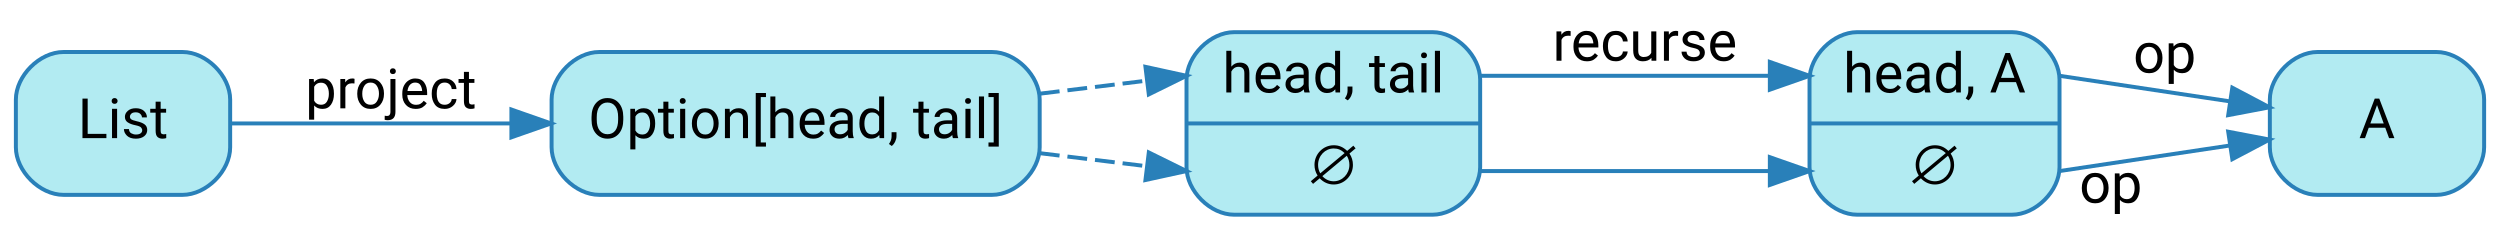
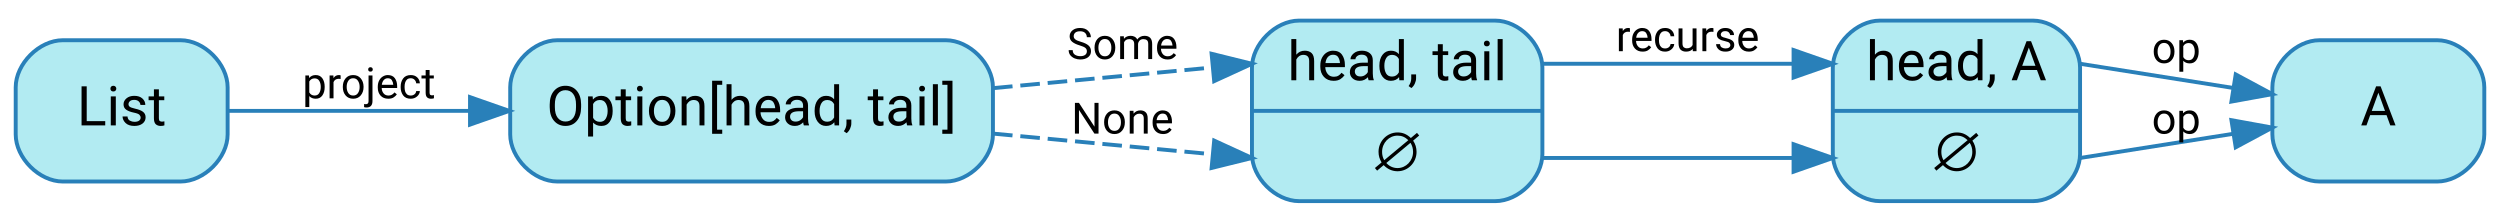
- <svg xmlns="http://www.w3.org/2000/svg" width="630pt" height="59pt" viewBox="0.00 0.00 630.00 58.79">
-   <g id="graph0" class="graph" transform="scale(1 1) rotate(0) translate(4 54.787)">
+ <svg xmlns="http://www.w3.org/2000/svg" width="637pt" height="56pt" viewBox="0.00 0.00 637.00 55.50">
+   <g id="graph0" class="graph" transform="scale(1 1) rotate(0) translate(4 51.5)">
    <g id="node1" class="node">
-       <path fill="#b2ebf2" stroke="#2980b9" d="M307,-.787C307,-.787 357,-.787 357,-.787 363,-.787 369,-6.787 369,-12.787 369,-12.787 369,-34.787 369,-34.787 369,-40.787 363,-46.787 357,-46.787 357,-46.787 307,-46.787 307,-46.787 301,-46.787 295,-40.787 295,-34.787 295,-34.787 295,-12.787 295,-12.787 295,-6.787 301,-.787 307,-.787" />
-       <text text-anchor="middle" x="332" y="-31.587" font-family="Segoe UI,Roboto,Helvetica,Arial,sans-serif" font-size="14.00" fill="#000000">head, tail</text>
-       <polyline fill="none" stroke="#2980b9" points="295,-23.787 369,-23.787 " />
-       <text text-anchor="middle" x="332" y="-8.587" font-family="Segoe UI,Roboto,Helvetica,Arial,sans-serif" font-size="14.00" fill="#000000">∅</text>
+       <path fill="#b2ebf2" stroke="#2980b9" d="M327,-.5C327,-.5 377,-.5 377,-.5 383,-.5 389,-6.5 389,-12.5 389,-12.5 389,-34.5 389,-34.5 389,-40.5 383,-46.5 377,-46.5 377,-46.5 327,-46.5 327,-46.5 321,-46.5 315,-40.5 315,-34.5 315,-34.5 315,-12.5 315,-12.5 315,-6.5 321,-.5 327,-.5" />
+       <text text-anchor="middle" x="352" y="-31.3" font-family="Segoe UI,Roboto,Helvetica,Arial,sans-serif" font-size="14.00" fill="#000000">head, tail</text>
+       <polyline fill="none" stroke="#2980b9" points="315,-23.5 389,-23.5 " />
+       <text text-anchor="middle" x="352" y="-8.3" font-family="Segoe UI,Roboto,Helvetica,Arial,sans-serif" font-size="14.00" fill="#000000">∅</text>
    </g>
    <g id="node2" class="node">
-       <path fill="#b2ebf2" stroke="#2980b9" d="M464,-.787C464,-.787 503,-.787 503,-.787 509,-.787 515,-6.787 515,-12.787 515,-12.787 515,-34.787 515,-34.787 515,-40.787 509,-46.787 503,-46.787 503,-46.787 464,-46.787 464,-46.787 458,-46.787 452,-40.787 452,-34.787 452,-34.787 452,-12.787 452,-12.787 452,-6.787 458,-.787 464,-.787" />
-       <text text-anchor="middle" x="483.5" y="-31.587" font-family="Segoe UI,Roboto,Helvetica,Arial,sans-serif" font-size="14.00" fill="#000000">head, A</text>
-       <polyline fill="none" stroke="#2980b9" points="452,-23.787 515,-23.787 " />
-       <text text-anchor="middle" x="483.5" y="-8.587" font-family="Segoe UI,Roboto,Helvetica,Arial,sans-serif" font-size="14.00" fill="#000000">∅</text>
+       <path fill="#b2ebf2" stroke="#2980b9" d="M475,-.5C475,-.5 514,-.5 514,-.5 520,-.5 526,-6.5 526,-12.5 526,-12.5 526,-34.5 526,-34.5 526,-40.5 520,-46.5 514,-46.5 514,-46.5 475,-46.5 475,-46.5 469,-46.5 463,-40.5 463,-34.5 463,-34.5 463,-12.5 463,-12.5 463,-6.5 469,-.5 475,-.5" />
+       <text text-anchor="middle" x="494.5" y="-31.3" font-family="Segoe UI,Roboto,Helvetica,Arial,sans-serif" font-size="14.00" fill="#000000">head, A</text>
+       <polyline fill="none" stroke="#2980b9" points="463,-23.5 526,-23.5 " />
+       <text text-anchor="middle" x="494.5" y="-8.3" font-family="Segoe UI,Roboto,Helvetica,Arial,sans-serif" font-size="14.00" fill="#000000">∅</text>
    </g>
    <g id="edge4" class="edge">
-       <path fill="none" stroke="#2980b9" d="M369,-35.787C369,-35.787 419.659,-35.787 441.823,-35.787" />
-       <polygon fill="#2980b9" stroke="#2980b9" points="442,-39.287 452,-35.787 442,-32.287 442,-39.287" />
-       <text text-anchor="middle" x="410.5" y="-39.587" font-family="Segoe UI,Roboto,Helvetica,Arial,sans-serif" font-size="14.00" fill="#000000">recurse</text>
+       <path fill="none" stroke="#2980b9" d="M389,-35.5C389,-35.5 432.377,-35.5 452.711,-35.5" />
+       <polygon fill="#2980b9" stroke="#2980b9" points="453,-39 463,-35.5 453,-32 453,-39" />
+       <text text-anchor="middle" x="426" y="-38.7" font-family="Segoe UI,Roboto,Helvetica,Arial,sans-serif" font-size="11.00" fill="#000000">recurse</text>
    </g>
    <g id="edge5" class="edge">
-       <path fill="none" stroke="#2980b9" d="M369,-11.787C369,-11.787 419.659,-11.787 441.823,-11.787" />
-       <polygon fill="#2980b9" stroke="#2980b9" points="442,-15.287 452,-11.787 442,-8.287 442,-15.287" />
+       <path fill="none" stroke="#2980b9" d="M389,-11.5C389,-11.5 432.377,-11.5 452.711,-11.5" />
+       <polygon fill="#2980b9" stroke="#2980b9" points="453,-15 463,-11.5 453,-8 453,-15" />
    </g>
    <g id="node5" class="node">
-       <path fill="#b2ebf2" stroke="#2980b9" d="M610,-41.787C610,-41.787 580,-41.787 580,-41.787 574,-41.787 568,-35.787 568,-29.787 568,-29.787 568,-17.787 568,-17.787 568,-11.787 574,-5.787 580,-5.787 580,-5.787 610,-5.787 610,-5.787 616,-5.787 622,-11.787 622,-17.787 622,-17.787 622,-29.787 622,-29.787 622,-35.787 616,-41.787 610,-41.787" />
-       <text text-anchor="middle" x="595" y="-20.087" font-family="Segoe UI,Roboto,Helvetica,Arial,sans-serif" font-size="14.00" fill="#000000">A</text>
+       <path fill="#b2ebf2" stroke="#2980b9" d="M617,-41.5C617,-41.5 587,-41.5 587,-41.5 581,-41.5 575,-35.5 575,-29.5 575,-29.5 575,-17.5 575,-17.5 575,-11.5 581,-5.5 587,-5.5 587,-5.5 617,-5.5 617,-5.5 623,-5.5 629,-11.5 629,-17.5 629,-17.5 629,-29.5 629,-29.5 629,-35.5 623,-41.5 617,-41.5" />
+       <text text-anchor="middle" x="602" y="-19.8" font-family="Segoe UI,Roboto,Helvetica,Arial,sans-serif" font-size="14.00" fill="#000000">A</text>
    </g>
    <g id="edge6" class="edge">
-       <path fill="none" stroke="#2980b9" d="M515,-35.787C515,-35.787 536.939,-32.496 557.84,-29.361" />
-       <polygon fill="#2980b9" stroke="#2980b9" points="558.545,-32.794 567.916,-27.85 557.507,-25.872 558.545,-32.794" />
-       <text text-anchor="middle" x="541.5" y="-36.587" font-family="Segoe UI,Roboto,Helvetica,Arial,sans-serif" font-size="14.00" fill="#000000">op</text>
+       <path fill="none" stroke="#2980b9" d="M526,-35.5C526,-35.5 545.686,-32.392 565.019,-29.339" />
+       <polygon fill="#2980b9" stroke="#2980b9" points="565.659,-32.781 574.991,-27.765 564.568,-25.867 565.659,-32.781" />
+       <text text-anchor="middle" x="550.5" y="-35.7" font-family="Segoe UI,Roboto,Helvetica,Arial,sans-serif" font-size="11.00" fill="#000000">op</text>
    </g>
    <g id="edge7" class="edge">
-       <path fill="none" stroke="#2980b9" d="M515,-11.787C515,-11.787 536.939,-15.078 557.84,-18.213" />
-       <polygon fill="#2980b9" stroke="#2980b9" points="557.507,-21.702 567.916,-19.724 558.545,-14.78 557.507,-21.702" />
-       <text text-anchor="middle" x="527.92" y="-3.8" font-family="Segoe UI,Roboto,Helvetica,Arial,sans-serif" font-size="14.00" fill="#000000">op</text>
+       <path fill="none" stroke="#2980b9" d="M526,-11.5C526,-11.5 545.686,-14.608 565.019,-17.661" />
+       <polygon fill="#2980b9" stroke="#2980b9" points="564.568,-21.133 574.991,-19.235 565.659,-14.219 564.568,-21.133" />
+       <text text-anchor="middle" x="550.5" y="-17.7" font-family="Segoe UI,Roboto,Helvetica,Arial,sans-serif" font-size="11.00" fill="#000000">op</text>
    </g>
    <g id="node3" class="node">
-       <path fill="#b2ebf2" stroke="#2980b9" d="M246,-41.787C246,-41.787 147,-41.787 147,-41.787 141,-41.787 135,-35.787 135,-29.787 135,-29.787 135,-17.787 135,-17.787 135,-11.787 141,-5.787 147,-5.787 147,-5.787 246,-5.787 246,-5.787 252,-5.787 258,-11.787 258,-17.787 258,-17.787 258,-29.787 258,-29.787 258,-35.787 252,-41.787 246,-41.787" />
-       <text text-anchor="middle" x="196.5" y="-20.087" font-family="Segoe UI,Roboto,Helvetica,Arial,sans-serif" font-size="14.00" fill="#000000">Option[head, tail]</text>
+       <path fill="#b2ebf2" stroke="#2980b9" d="M237,-41.5C237,-41.5 138,-41.5 138,-41.5 132,-41.5 126,-35.5 126,-29.5 126,-29.5 126,-17.5 126,-17.5 126,-11.5 132,-5.5 138,-5.5 138,-5.5 237,-5.5 237,-5.5 243,-5.5 249,-11.5 249,-17.5 249,-17.5 249,-29.5 249,-29.5 249,-35.5 243,-41.5 237,-41.5" />
+       <text text-anchor="middle" x="187.5" y="-19.8" font-family="Segoe UI,Roboto,Helvetica,Arial,sans-serif" font-size="14.00" fill="#000000">Option[head, tail]</text>
    </g>
    <g id="edge2" class="edge">
-       <path fill="none" stroke="#2980b9" stroke-dasharray="5,2" d="M258.042,-31.285C268.464,-32.554 278.101,-33.728 284.92,-34.559" />
-       <polygon fill="#2980b9" stroke="#2980b9" points="284.65,-38.052 295,-35.787 285.497,-31.103 284.65,-38.052" />
+       <path fill="none" stroke="#2980b9" stroke-dasharray="5,2" d="M249.009,-29.289C270.66,-31.327 292.657,-33.397 304.992,-34.558" />
+       <polygon fill="#2980b9" stroke="#2980b9" points="304.716,-38.047 315,-35.5 305.372,-31.078 304.716,-38.047" />
+       <text text-anchor="middle" x="282" y="-36.7" font-family="Segoe UI,Roboto,Helvetica,Arial,sans-serif" font-size="11.00" fill="#000000">Some</text>
    </g>
    <g id="edge3" class="edge">
-       <path fill="none" stroke="#2980b9" stroke-dasharray="5,2" d="M258.042,-16.29C268.464,-15.02 278.101,-13.846 284.92,-13.015" />
-       <polygon fill="#2980b9" stroke="#2980b9" points="285.497,-16.471 295,-11.787 284.65,-9.522 285.497,-16.471" />
+       <path fill="none" stroke="#2980b9" stroke-dasharray="5,2" d="M249.009,-17.711C270.66,-15.673 292.657,-13.603 304.992,-12.442" />
+       <polygon fill="#2980b9" stroke="#2980b9" points="305.372,-15.922 315,-11.5 304.716,-8.953 305.372,-15.922" />
+       <text text-anchor="middle" x="282" y="-17.7" font-family="Segoe UI,Roboto,Helvetica,Arial,sans-serif" font-size="11.00" fill="#000000">None</text>
    </g>
    <g id="node4" class="node">
-       <path fill="#b2ebf2" stroke="#2980b9" d="M42,-41.787C42,-41.787 12,-41.787 12,-41.787 6,-41.787 0,-35.787 0,-29.787 0,-29.787 0,-17.787 0,-17.787 0,-11.787 6,-5.787 12,-5.787 12,-5.787 42,-5.787 42,-5.787 48,-5.787 54,-11.787 54,-17.787 54,-17.787 54,-29.787 54,-29.787 54,-35.787 48,-41.787 42,-41.787" />
-       <text text-anchor="middle" x="27" y="-20.087" font-family="Segoe UI,Roboto,Helvetica,Arial,sans-serif" font-size="14.00" fill="#000000">List</text>
+       <path fill="#b2ebf2" stroke="#2980b9" d="M42,-41.5C42,-41.5 12,-41.5 12,-41.5 6,-41.5 0,-35.5 0,-29.5 0,-29.5 0,-17.5 0,-17.5 0,-11.5 6,-5.5 12,-5.5 12,-5.5 42,-5.5 42,-5.5 48,-5.5 54,-11.5 54,-17.5 54,-17.5 54,-29.5 54,-29.5 54,-35.5 48,-41.5 42,-41.5" />
+       <text text-anchor="middle" x="27" y="-19.8" font-family="Segoe UI,Roboto,Helvetica,Arial,sans-serif" font-size="14.00" fill="#000000">List</text>
    </g>
    <g id="edge1" class="edge">
-       <path fill="none" stroke="#2980b9" d="M54.233,-23.787C73.315,-23.787 99.762,-23.787 124.682,-23.787" />
-       <polygon fill="#2980b9" stroke="#2980b9" points="124.872,-27.287 134.872,-23.787 124.872,-20.287 124.872,-27.287" />
-       <text text-anchor="middle" x="94.5" y="-27.587" font-family="Segoe UI,Roboto,Helvetica,Arial,sans-serif" font-size="14.00" fill="#000000">project</text>
+       <path fill="none" stroke="#2980b9" d="M54.227,-23.5C71.135,-23.5 93.728,-23.5 115.503,-23.5" />
+       <polygon fill="#2980b9" stroke="#2980b9" points="115.76,-27 125.76,-23.5 115.76,-20 115.76,-27" />
+       <text text-anchor="middle" x="90" y="-26.7" font-family="Segoe UI,Roboto,Helvetica,Arial,sans-serif" font-size="11.00" fill="#000000">project</text>
    </g>
  </g>
</svg>
